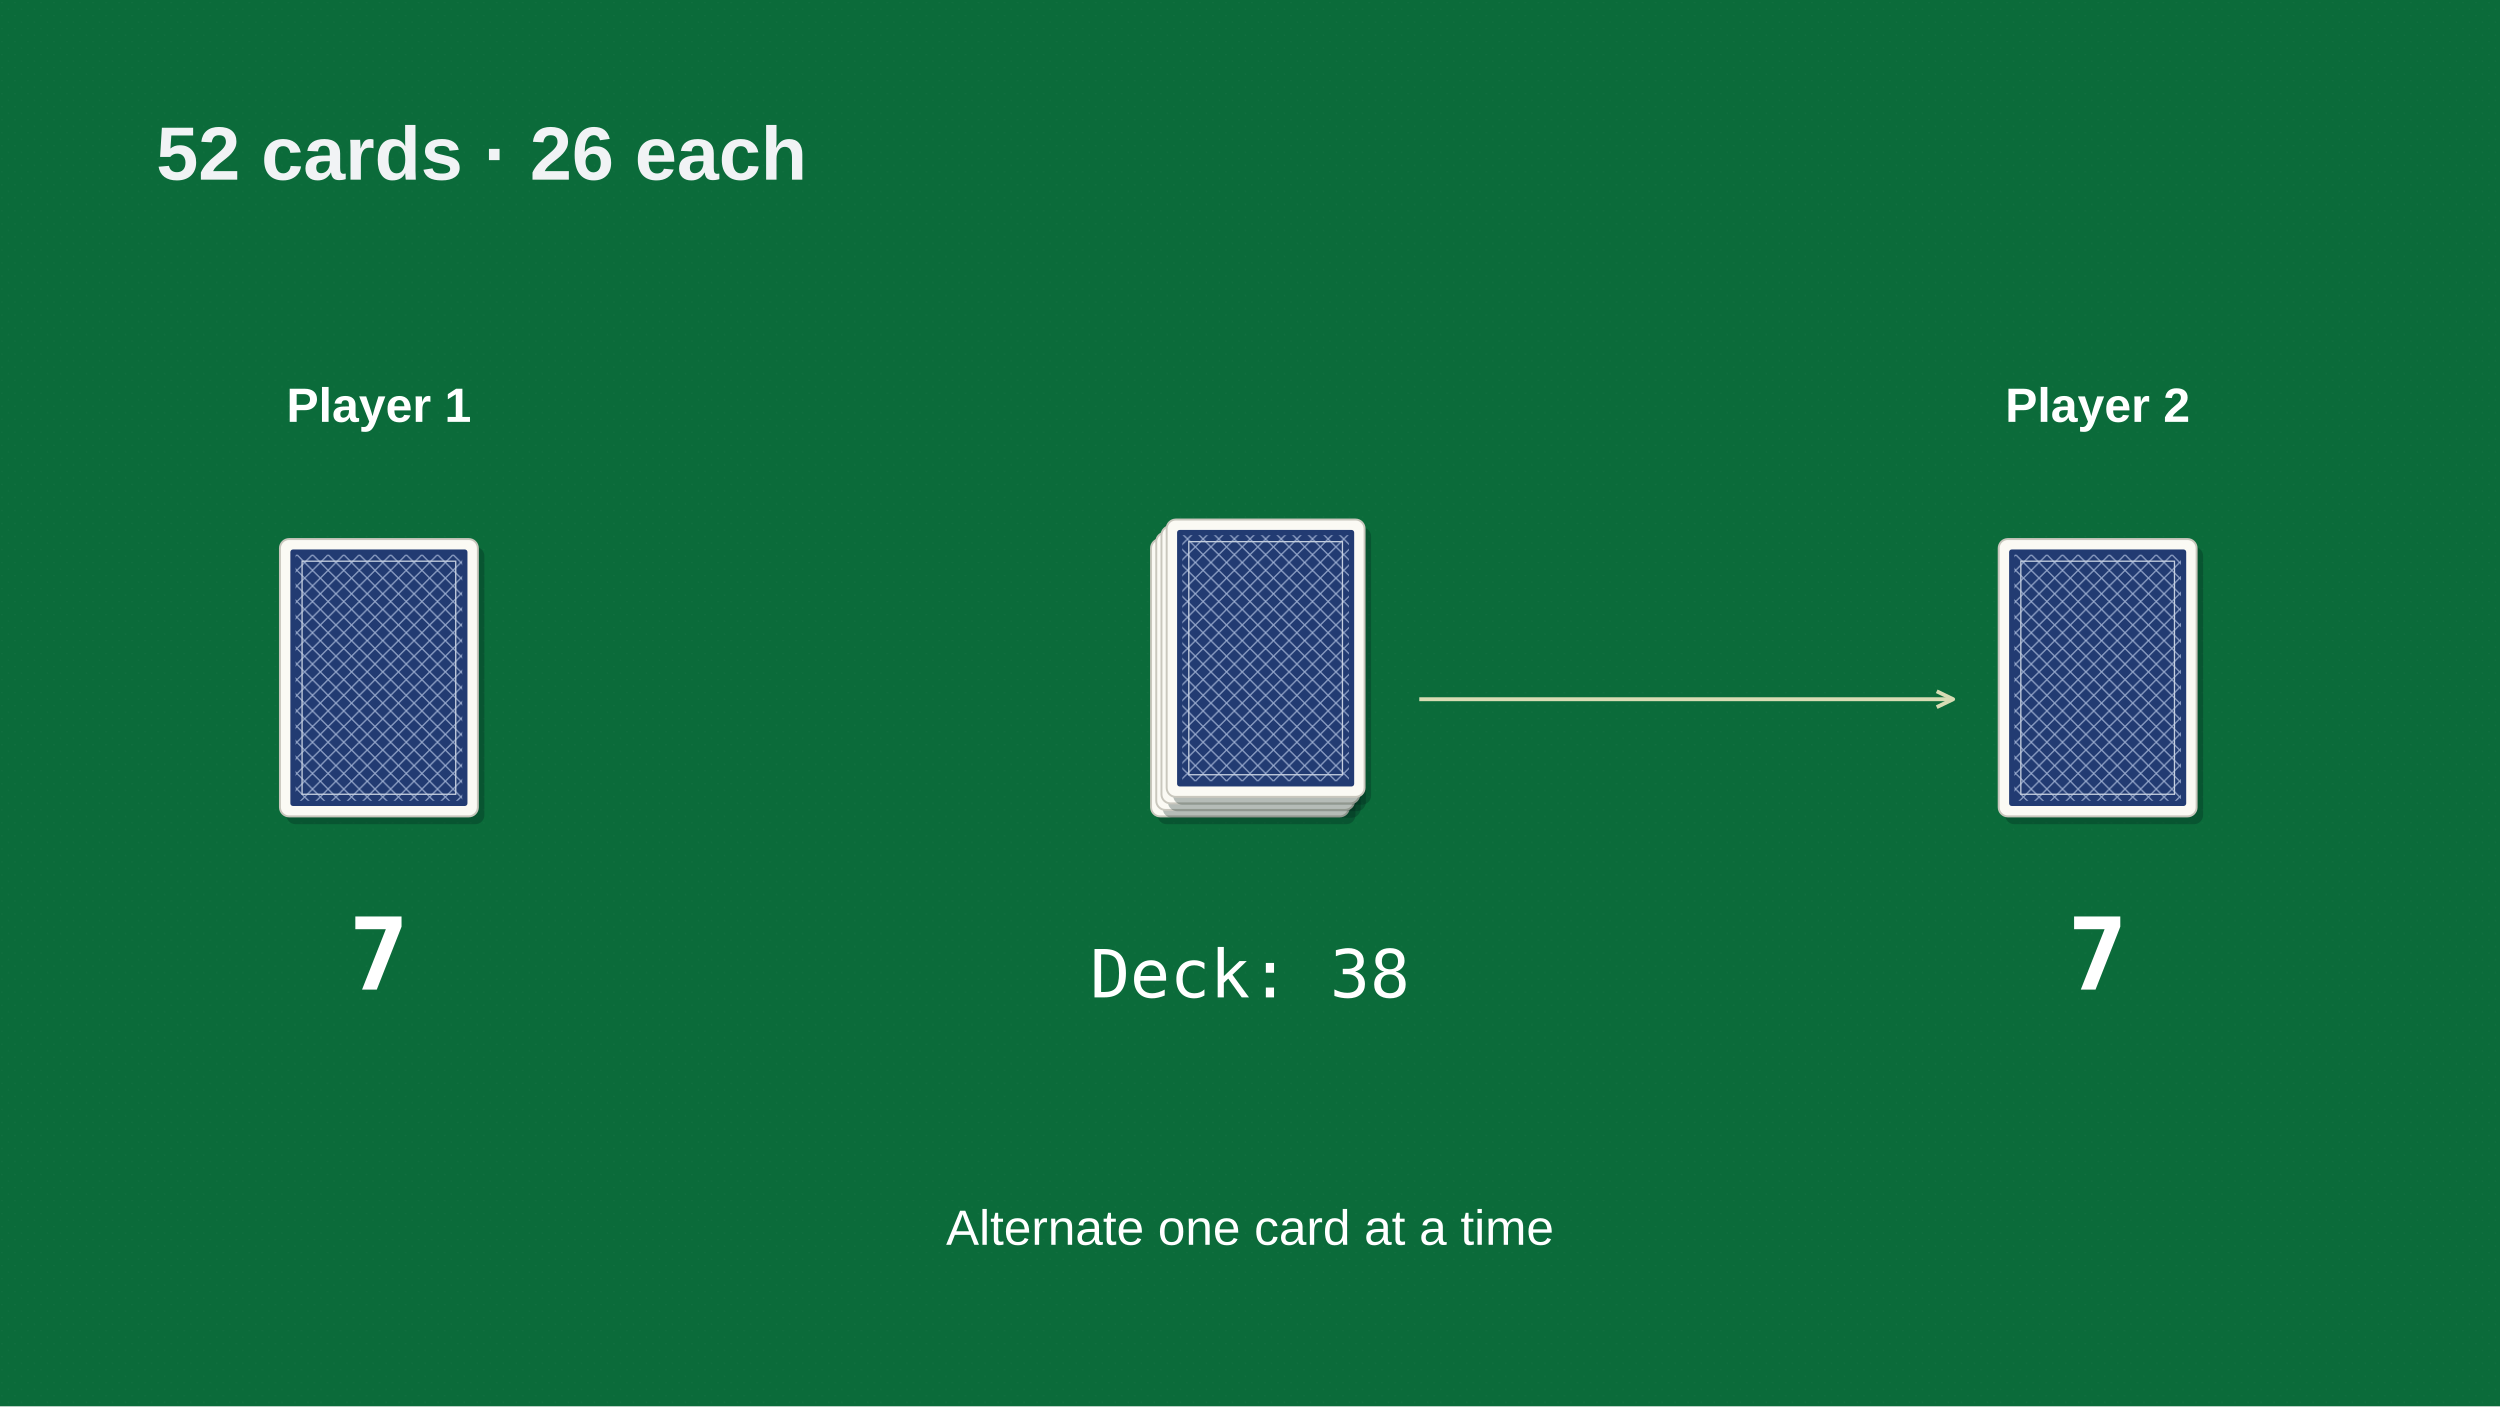
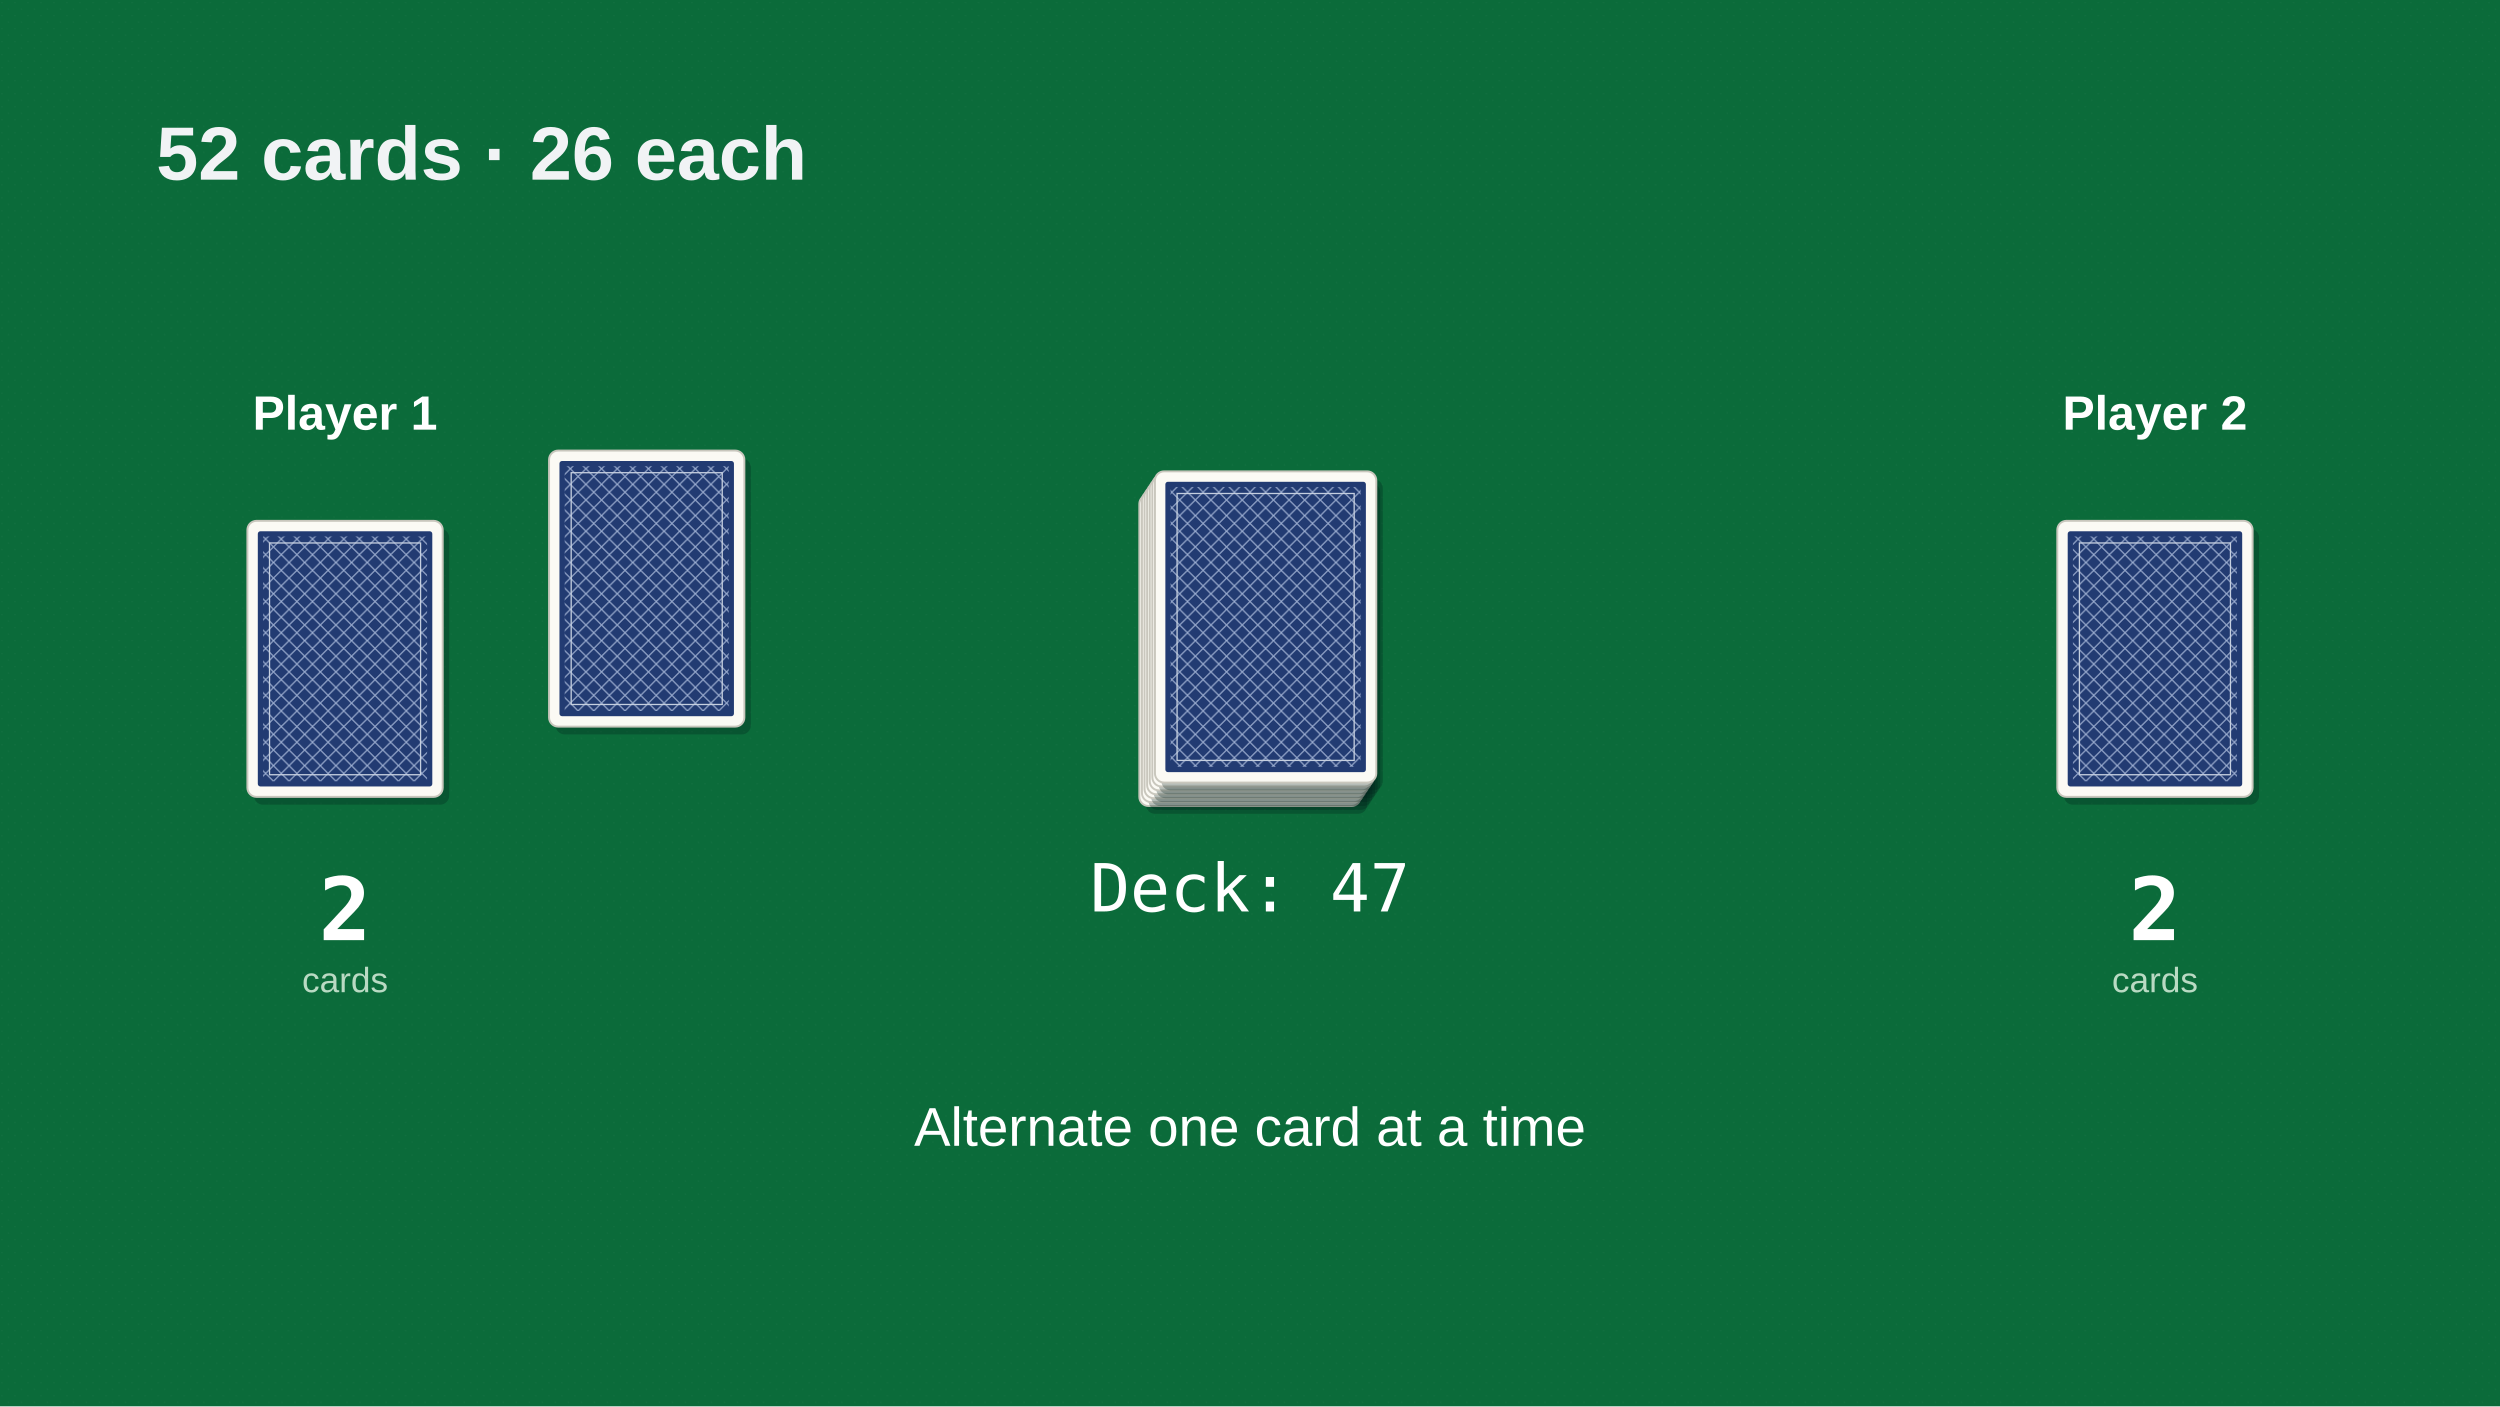
<svg xmlns="http://www.w3.org/2000/svg" width="1920" height="1080" viewBox="0 0 1920 1080" role="img">
  <defs>
    <pattern id="back" width="12" height="12" patternUnits="userSpaceOnUse">
      <path d="M0 6L6 0L12 6L6 12Z" fill="none" stroke="#8fa1c5" stroke-width="1" />
    </pattern>
    <pattern id="felt" width="10" height="10" patternUnits="userSpaceOnUse">
      <path d="M1 2h1M6 7h1" stroke="#ffffff" stroke-opacity=".035" />
    </pattern>
  </defs>
  <rect x="0.00" y="0.00" width="1920.00" height="1080.00" rx="0" fill="#0b6b3a" />
  <rect x="0.00" y="0.00" width="1920.00" height="1080.00" rx="0" fill="url(#felt)" />
  <text x="120.00" y="138.00" font-family="Liberation Sans" font-size="58" font-weight="700" fill="#f1f3f5" text-anchor="start" opacity="1" xml:space="preserve">52 cards · 26 each</text>
-   <text x="291.00" y="324.00" font-family="Liberation Sans" font-size="37" font-weight="700" fill="#fff" text-anchor="middle" opacity="1" xml:space="preserve">Player 1</text>
+   <text x="265.00" y="330.00" font-family="Liberation Sans" font-size="37" font-weight="700" fill="#ffffff" text-anchor="middle" opacity="1" xml:space="preserve">Player 1</text>
  <g opacity="1">
-     <rect x="220.00" y="420.00" width="152.00" height="213.00" rx="7" fill="#001e18" opacity="0.28" />
-     <rect x="215.00" y="414.00" width="152.00" height="213.00" rx="7" fill="#fbfaf4" stroke="#c9c7bd" stroke-width="1.5" />
-     <rect x="223.00" y="422.00" width="136.00" height="197.00" rx="2" fill="#223b72" />
-     <rect x="227.00" y="426.00" width="128.00" height="189.00" rx="0" fill="url(#back)" />
-     <rect x="232.00" y="431.00" width="118.00" height="179.00" rx="0" fill="none" stroke="#c5cfdf" stroke-width="1" />
+     <rect x="195.00" y="406.00" width="150.00" height="212.00" rx="7" fill="#001e18" opacity="0.28" />
+     <rect x="190.00" y="400.00" width="150.00" height="212.00" rx="7" fill="#fbfaf4" stroke="#c9c7bd" stroke-width="1.5" />
+     <rect x="198.00" y="408.00" width="134.00" height="196.00" rx="2" fill="#223b72" />
+     <rect x="202.00" y="412.00" width="126.00" height="188.00" rx="0" fill="url(#back)" />
+     <rect x="207.00" y="417.00" width="116.00" height="178.00" rx="0" fill="none" stroke="#c5cfdf" stroke-width="1" />
  </g>
-   <text x="291.00" y="760.00" font-family="DejaVu Sans Mono" font-size="77" font-weight="700" fill="#fff" text-anchor="middle" opacity="1" xml:space="preserve">7</text>
-   <text x="1611.00" y="324.00" font-family="Liberation Sans" font-size="37" font-weight="700" fill="#fff" text-anchor="middle" opacity="1" xml:space="preserve">Player 2</text>
+   <text x="265.00" y="722.00" font-family="DejaVu Sans Mono" font-size="67" font-weight="700" fill="#ffffff" text-anchor="middle" opacity="1" xml:space="preserve">2</text>
+   <text x="265.00" y="762.00" font-family="Liberation Sans" font-size="27" font-weight="400" fill="#b9dac3" text-anchor="middle" opacity="1" xml:space="preserve">cards</text>
+   <text x="1655.00" y="330.00" font-family="Liberation Sans" font-size="37" font-weight="700" fill="#ffffff" text-anchor="middle" opacity="1" xml:space="preserve">Player 2</text>
  <g opacity="1">
-     <rect x="1540.00" y="420.00" width="152.00" height="213.00" rx="7" fill="#001e18" opacity="0.28" />
-     <rect x="1535.00" y="414.00" width="152.00" height="213.00" rx="7" fill="#fbfaf4" stroke="#c9c7bd" stroke-width="1.5" />
-     <rect x="1543.00" y="422.00" width="136.00" height="197.00" rx="2" fill="#223b72" />
-     <rect x="1547.00" y="426.00" width="128.00" height="189.00" rx="0" fill="url(#back)" />
-     <rect x="1552.00" y="431.00" width="118.00" height="179.00" rx="0" fill="none" stroke="#c5cfdf" stroke-width="1" />
+     <rect x="1585.00" y="406.00" width="150.00" height="212.00" rx="7" fill="#001e18" opacity="0.28" />
+     <rect x="1580.00" y="400.00" width="150.00" height="212.00" rx="7" fill="#fbfaf4" stroke="#c9c7bd" stroke-width="1.5" />
+     <rect x="1588.00" y="408.00" width="134.00" height="196.00" rx="2" fill="#223b72" />
+     <rect x="1592.00" y="412.00" width="126.00" height="188.00" rx="0" fill="url(#back)" />
+     <rect x="1597.00" y="417.00" width="116.00" height="178.00" rx="0" fill="none" stroke="#c5cfdf" stroke-width="1" />
  </g>
-   <text x="1611.00" y="760.00" font-family="DejaVu Sans Mono" font-size="77" font-weight="700" fill="#fff" text-anchor="middle" opacity="1" xml:space="preserve">7</text>
+   <text x="1655.00" y="722.00" font-family="DejaVu Sans Mono" font-size="67" font-weight="700" fill="#ffffff" text-anchor="middle" opacity="1" xml:space="preserve">2</text>
+   <text x="1655.00" y="762.00" font-family="Liberation Sans" font-size="27" font-weight="400" fill="#b9dac3" text-anchor="middle" opacity="1" xml:space="preserve">cards</text>
  <g opacity="1">
-     <rect x="889.00" y="420.00" width="152.00" height="213.00" rx="7" fill="#001e18" opacity="0.28" />
-     <rect x="884.00" y="414.00" width="152.00" height="213.00" rx="7" fill="#fbfaf4" stroke="#c9c7bd" stroke-width="1.5" />
-     <rect x="892.00" y="422.00" width="136.00" height="197.00" rx="2" fill="#223b72" />
-     <rect x="896.00" y="426.00" width="128.00" height="189.00" rx="0" fill="url(#back)" />
-     <rect x="901.00" y="431.00" width="118.00" height="179.00" rx="0" fill="none" stroke="#c5cfdf" stroke-width="1" />
+     <rect x="880.00" y="386.00" width="170.00" height="239.00" rx="7" fill="#001e18" opacity="0.28" />
+     <rect x="875.00" y="380.00" width="170.00" height="239.00" rx="7" fill="#fbfaf4" stroke="#c9c7bd" stroke-width="1.5" />
+     <rect x="883.00" y="388.00" width="154.00" height="223.00" rx="2" fill="#223b72" />
+     <rect x="887.00" y="392.00" width="146.00" height="215.00" rx="0" fill="url(#back)" />
+     <rect x="892.00" y="397.00" width="136.00" height="205.00" rx="0" fill="none" stroke="#c5cfdf" stroke-width="1" />
  </g>
  <g opacity="1">
-     <rect x="893.00" y="415.00" width="152.00" height="213.00" rx="7" fill="#001e18" opacity="0.28" />
-     <rect x="888.00" y="409.00" width="152.00" height="213.00" rx="7" fill="#fbfaf4" stroke="#c9c7bd" stroke-width="1.5" />
-     <rect x="896.00" y="417.00" width="136.00" height="197.00" rx="2" fill="#223b72" />
-     <rect x="900.00" y="421.00" width="128.00" height="189.00" rx="0" fill="url(#back)" />
-     <rect x="905.00" y="426.00" width="118.00" height="179.00" rx="0" fill="none" stroke="#c5cfdf" stroke-width="1" />
+     <rect x="882.00" y="383.00" width="170.00" height="239.00" rx="7" fill="#001e18" opacity="0.28" />
+     <rect x="877.00" y="377.00" width="170.00" height="239.00" rx="7" fill="#fbfaf4" stroke="#c9c7bd" stroke-width="1.5" />
+     <rect x="885.00" y="385.00" width="154.00" height="223.00" rx="2" fill="#223b72" />
+     <rect x="889.00" y="389.00" width="146.00" height="215.00" rx="0" fill="url(#back)" />
+     <rect x="894.00" y="394.00" width="136.00" height="205.00" rx="0" fill="none" stroke="#c5cfdf" stroke-width="1" />
  </g>
  <g opacity="1">
-     <rect x="897.00" y="410.00" width="152.00" height="213.00" rx="7" fill="#001e18" opacity="0.28" />
-     <rect x="892.00" y="404.00" width="152.00" height="213.00" rx="7" fill="#fbfaf4" stroke="#c9c7bd" stroke-width="1.5" />
-     <rect x="900.00" y="412.00" width="136.00" height="197.00" rx="2" fill="#223b72" />
-     <rect x="904.00" y="416.00" width="128.00" height="189.00" rx="0" fill="url(#back)" />
-     <rect x="909.00" y="421.00" width="118.00" height="179.00" rx="0" fill="none" stroke="#c5cfdf" stroke-width="1" />
+     <rect x="884.00" y="380.00" width="170.00" height="239.00" rx="7" fill="#001e18" opacity="0.28" />
+     <rect x="879.00" y="374.00" width="170.00" height="239.00" rx="7" fill="#fbfaf4" stroke="#c9c7bd" stroke-width="1.5" />
+     <rect x="887.00" y="382.00" width="154.00" height="223.00" rx="2" fill="#223b72" />
+     <rect x="891.00" y="386.00" width="146.00" height="215.00" rx="0" fill="url(#back)" />
+     <rect x="896.00" y="391.00" width="136.00" height="205.00" rx="0" fill="none" stroke="#c5cfdf" stroke-width="1" />
  </g>
  <g opacity="1">
-     <rect x="901.00" y="405.00" width="152.00" height="213.00" rx="7" fill="#001e18" opacity="0.28" />
-     <rect x="896.00" y="399.00" width="152.00" height="213.00" rx="7" fill="#fbfaf4" stroke="#c9c7bd" stroke-width="1.5" />
-     <rect x="904.00" y="407.00" width="136.00" height="197.00" rx="2" fill="#223b72" />
-     <rect x="908.00" y="411.00" width="128.00" height="189.00" rx="0" fill="url(#back)" />
-     <rect x="913.00" y="416.00" width="118.00" height="179.00" rx="0" fill="none" stroke="#c5cfdf" stroke-width="1" />
+     <rect x="886.00" y="377.00" width="170.00" height="239.00" rx="7" fill="#001e18" opacity="0.28" />
+     <rect x="881.00" y="371.00" width="170.00" height="239.00" rx="7" fill="#fbfaf4" stroke="#c9c7bd" stroke-width="1.5" />
+     <rect x="889.00" y="379.00" width="154.00" height="223.00" rx="2" fill="#223b72" />
+     <rect x="893.00" y="383.00" width="146.00" height="215.00" rx="0" fill="url(#back)" />
+     <rect x="898.00" y="388.00" width="136.00" height="205.00" rx="0" fill="none" stroke="#c5cfdf" stroke-width="1" />
  </g>
-   <text x="960.00" y="766.00" font-family="DejaVu Sans Mono" font-size="51" font-weight="400" fill="#fff" text-anchor="middle" opacity="1" xml:space="preserve">Deck: 38</text>
-   <path d="M1090.00 537.00L1500.00 537.00" fill="none" stroke="#d8dcb4" stroke-width="3" />
-   <path d="M1487.394 543.09 L1500 537 L1487.394 530.91" stroke="#d8dcb4" stroke-width="3" fill="none" stroke-linejoin="round" />
-   <text x="960.00" y="956.00" font-family="Liberation Sans" font-size="38" font-weight="400" fill="#fff" text-anchor="middle" opacity="1" xml:space="preserve">Alternate one card at a time</text>
+   <g opacity="1">
+     <rect x="888.00" y="374.00" width="170.00" height="239.00" rx="7" fill="#001e18" opacity="0.28" />
+     <rect x="883.00" y="368.00" width="170.00" height="239.00" rx="7" fill="#fbfaf4" stroke="#c9c7bd" stroke-width="1.5" />
+     <rect x="891.00" y="376.00" width="154.00" height="223.00" rx="2" fill="#223b72" />
+     <rect x="895.00" y="380.00" width="146.00" height="215.00" rx="0" fill="url(#back)" />
+     <rect x="900.00" y="385.00" width="136.00" height="205.00" rx="0" fill="none" stroke="#c5cfdf" stroke-width="1" />
+   </g>
+   <g opacity="1">
+     <rect x="890.00" y="371.00" width="170.00" height="239.00" rx="7" fill="#001e18" opacity="0.28" />
+     <rect x="885.00" y="365.00" width="170.00" height="239.00" rx="7" fill="#fbfaf4" stroke="#c9c7bd" stroke-width="1.5" />
+     <rect x="893.00" y="373.00" width="154.00" height="223.00" rx="2" fill="#223b72" />
+     <rect x="897.00" y="377.00" width="146.00" height="215.00" rx="0" fill="url(#back)" />
+     <rect x="902.00" y="382.00" width="136.00" height="205.00" rx="0" fill="none" stroke="#c5cfdf" stroke-width="1" />
+   </g>
+   <g opacity="1">
+     <rect x="892.00" y="368.00" width="170.00" height="239.00" rx="7" fill="#001e18" opacity="0.28" />
+     <rect x="887.00" y="362.00" width="170.00" height="239.00" rx="7" fill="#fbfaf4" stroke="#c9c7bd" stroke-width="1.5" />
+     <rect x="895.00" y="370.00" width="154.00" height="223.00" rx="2" fill="#223b72" />
+     <rect x="899.00" y="374.00" width="146.00" height="215.00" rx="0" fill="url(#back)" />
+     <rect x="904.00" y="379.00" width="136.00" height="205.00" rx="0" fill="none" stroke="#c5cfdf" stroke-width="1" />
+   </g>
+   <text x="960.00" y="700.00" font-family="DejaVu Sans Mono" font-size="51" font-weight="400" fill="#ffffff" text-anchor="middle" opacity="1" xml:space="preserve">Deck: 47</text>
+   <g opacity="1">
+     <rect x="426.67" y="352.04" width="150.00" height="212.00" rx="7" fill="#001e18" opacity="0.28" />
+     <rect x="421.67" y="346.04" width="150.00" height="212.00" rx="7" fill="#fbfaf4" stroke="#c9c7bd" stroke-width="1.5" />
+     <rect x="429.67" y="354.04" width="134.00" height="196.00" rx="2" fill="#223b72" />
+     <rect x="433.67" y="358.04" width="126.00" height="188.00" rx="0" fill="url(#back)" />
+     <rect x="438.67" y="363.04" width="116.00" height="178.00" rx="0" fill="none" stroke="#c5cfdf" stroke-width="1" />
+   </g>
+   <text x="960.00" y="880.00" font-family="Liberation Sans" font-size="42" font-weight="400" fill="#ffffff" text-anchor="middle" opacity="1" xml:space="preserve">Alternate one card at a time</text>
</svg>
